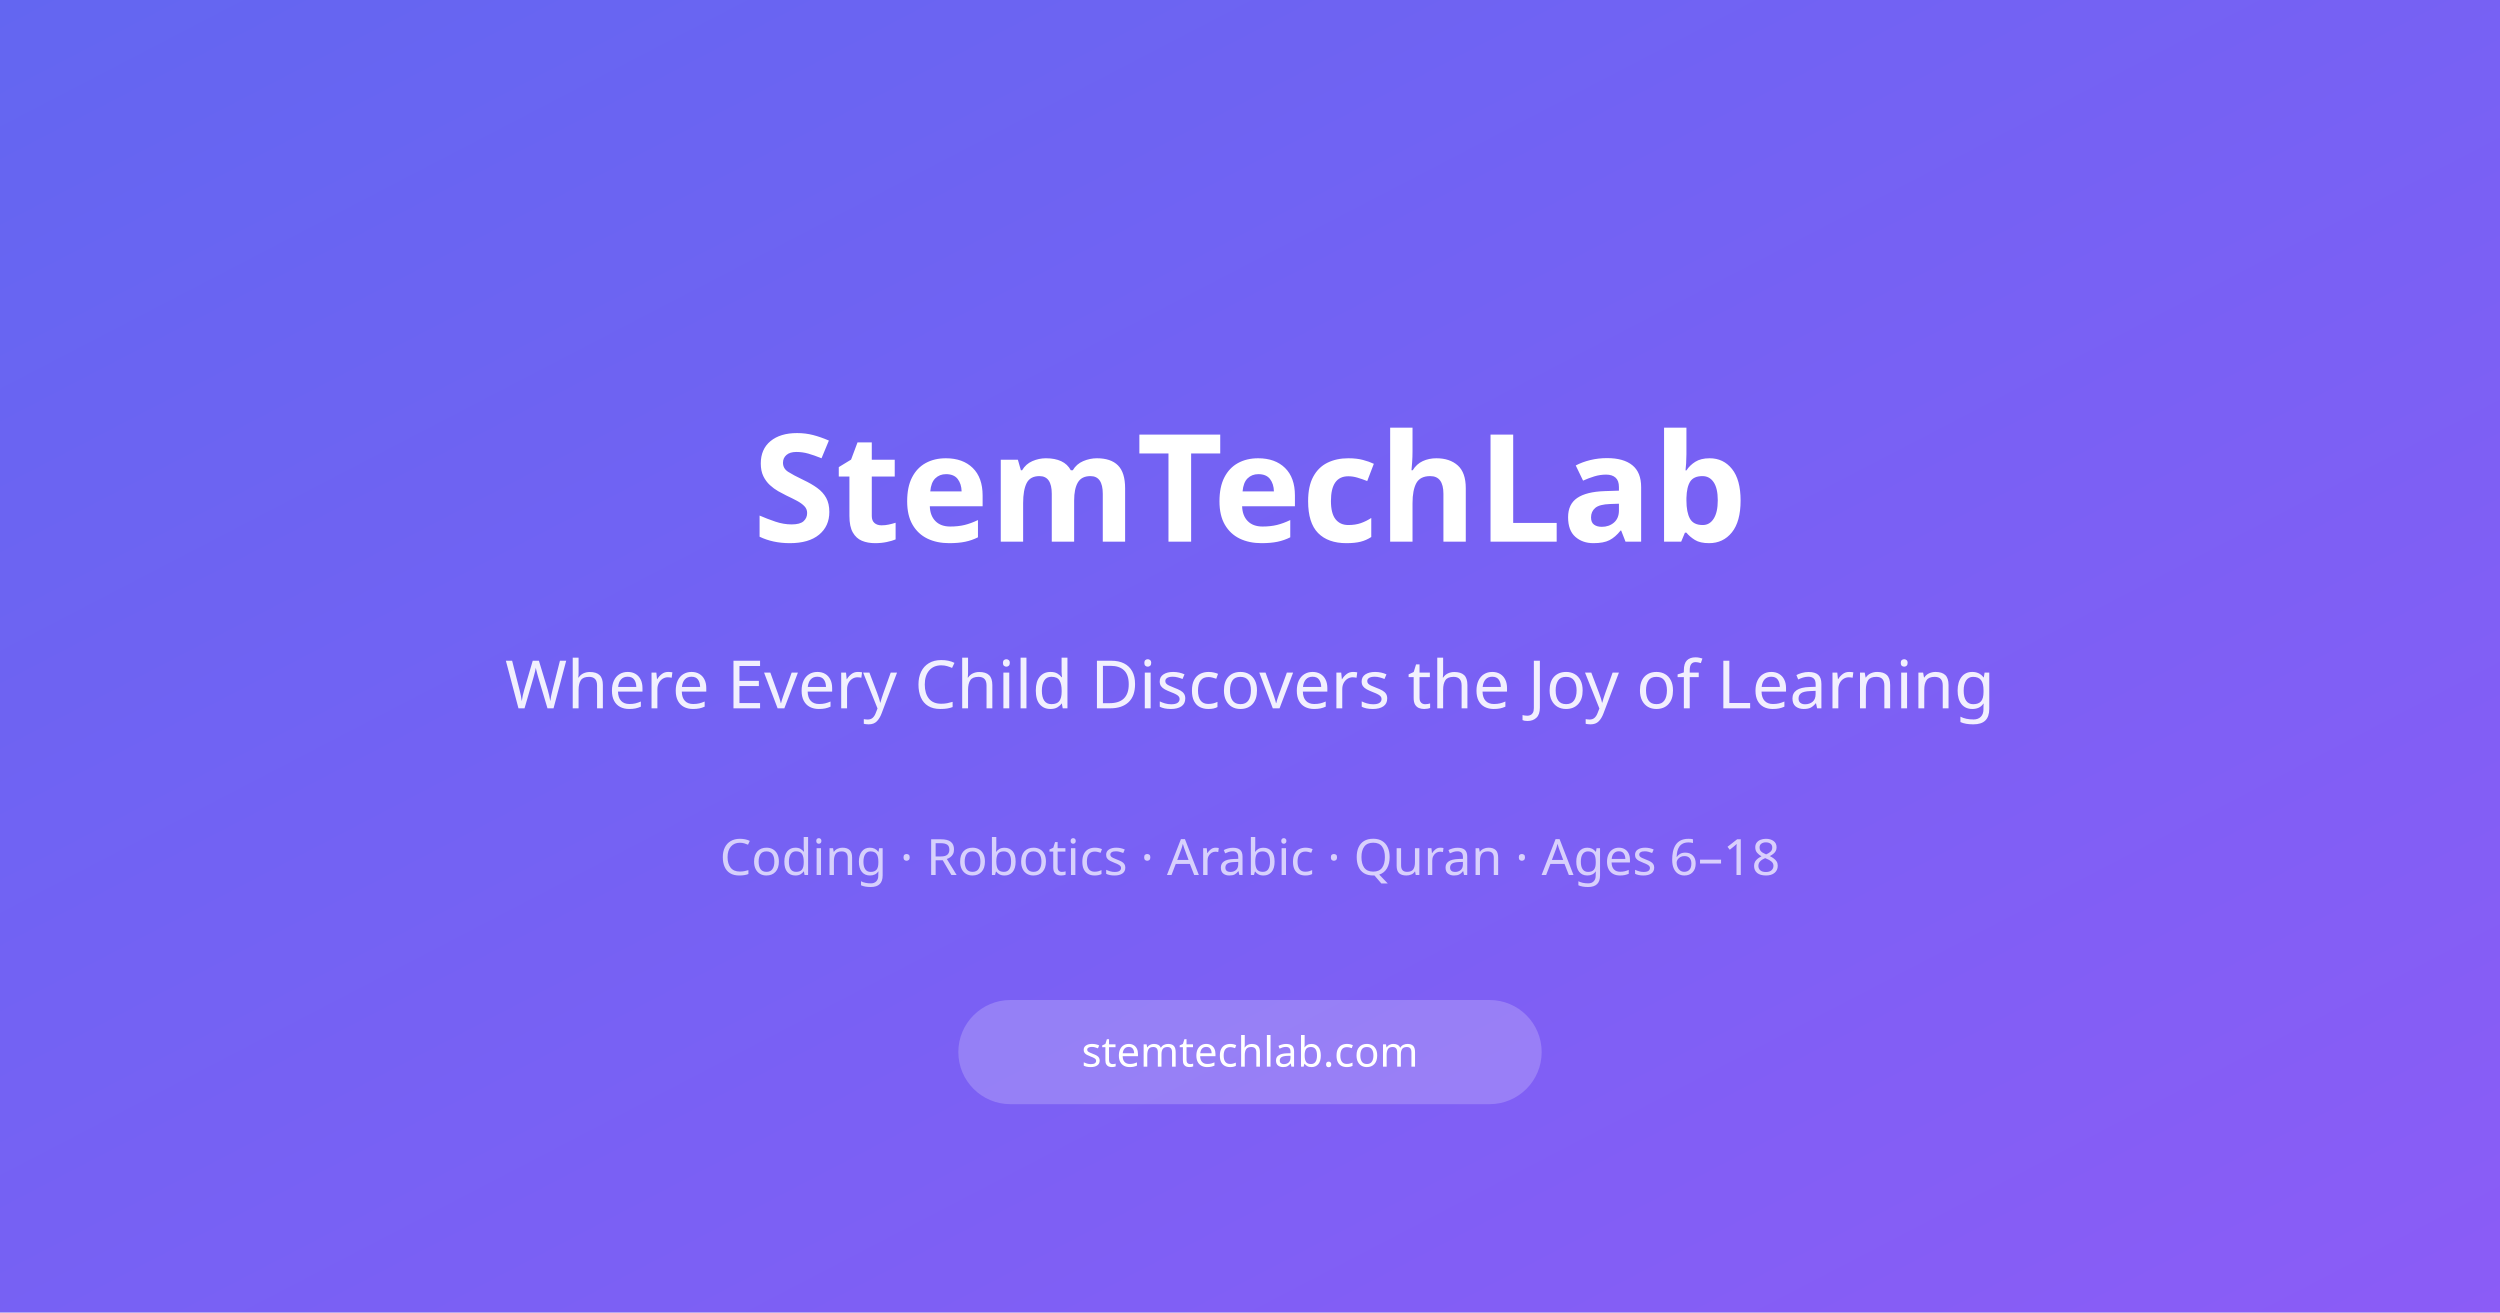
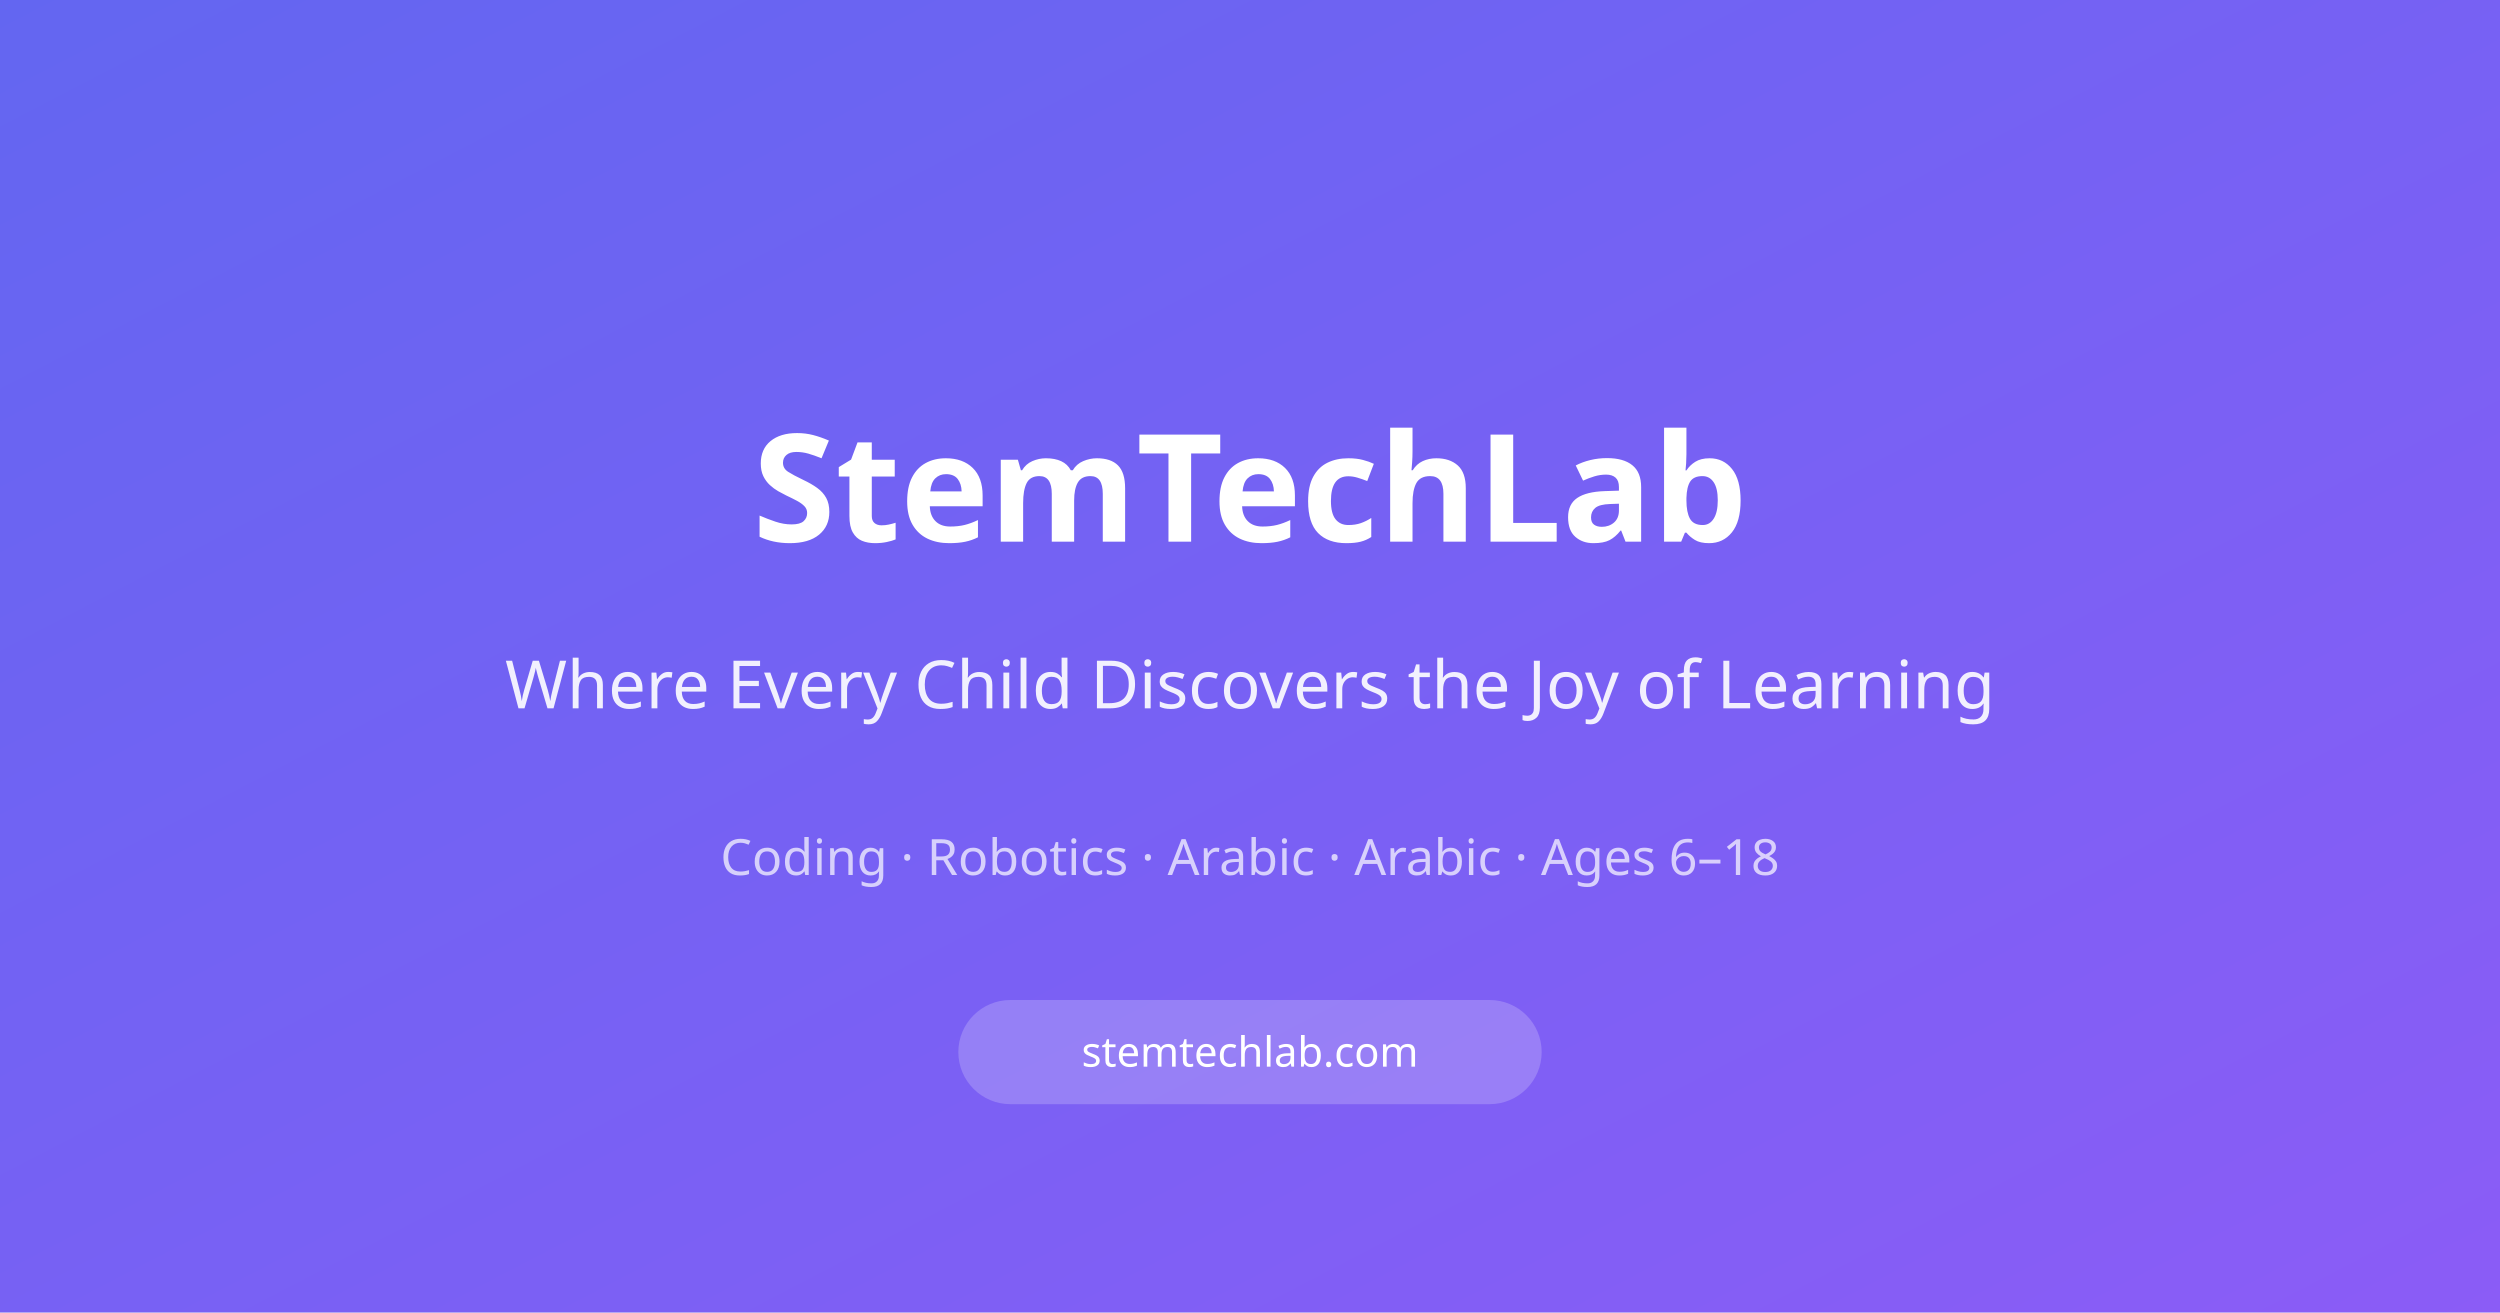
<svg xmlns="http://www.w3.org/2000/svg" width="1200" height="630" viewBox="0 0 1200 630">
  <defs>
    <linearGradient id="bg" x1="0%" y1="0%" x2="100%" y2="100%">
      <stop offset="0%" style="stop-color:#6366f1" />
      <stop offset="100%" style="stop-color:#8b5cf6" />
    </linearGradient>
  </defs>
  <rect width="1200" height="630" fill="url(#bg)" />
  <text x="600" y="260" text-anchor="middle" font-family="system-ui, sans-serif" font-size="72" font-weight="bold" fill="white">StemTechLab</text>
  <text x="600" y="340" text-anchor="middle" font-family="system-ui, sans-serif" font-size="32" fill="rgba(255,255,255,0.9)">Where Every Child Discovers the Joy of Learning</text>
-   <text x="600" y="420" text-anchor="middle" font-family="system-ui, sans-serif" font-size="24" fill="rgba(255,255,255,0.7)">Coding · Robotics · Arabic · Quran · Ages 6–18</text>
+   <text x="600" y="420" text-anchor="middle" font-family="system-ui, sans-serif" font-size="24" fill="rgba(255,255,255,0.7)">Coding · Robotics · Arabic · Arabic · Ages 6–18</text>
  <rect x="460" y="480" width="280" height="50" rx="25" fill="white" opacity="0.2" />
  <text x="600" y="512" text-anchor="middle" font-family="system-ui, sans-serif" font-size="20" fill="white">stemtechlab.com</text>
</svg>
